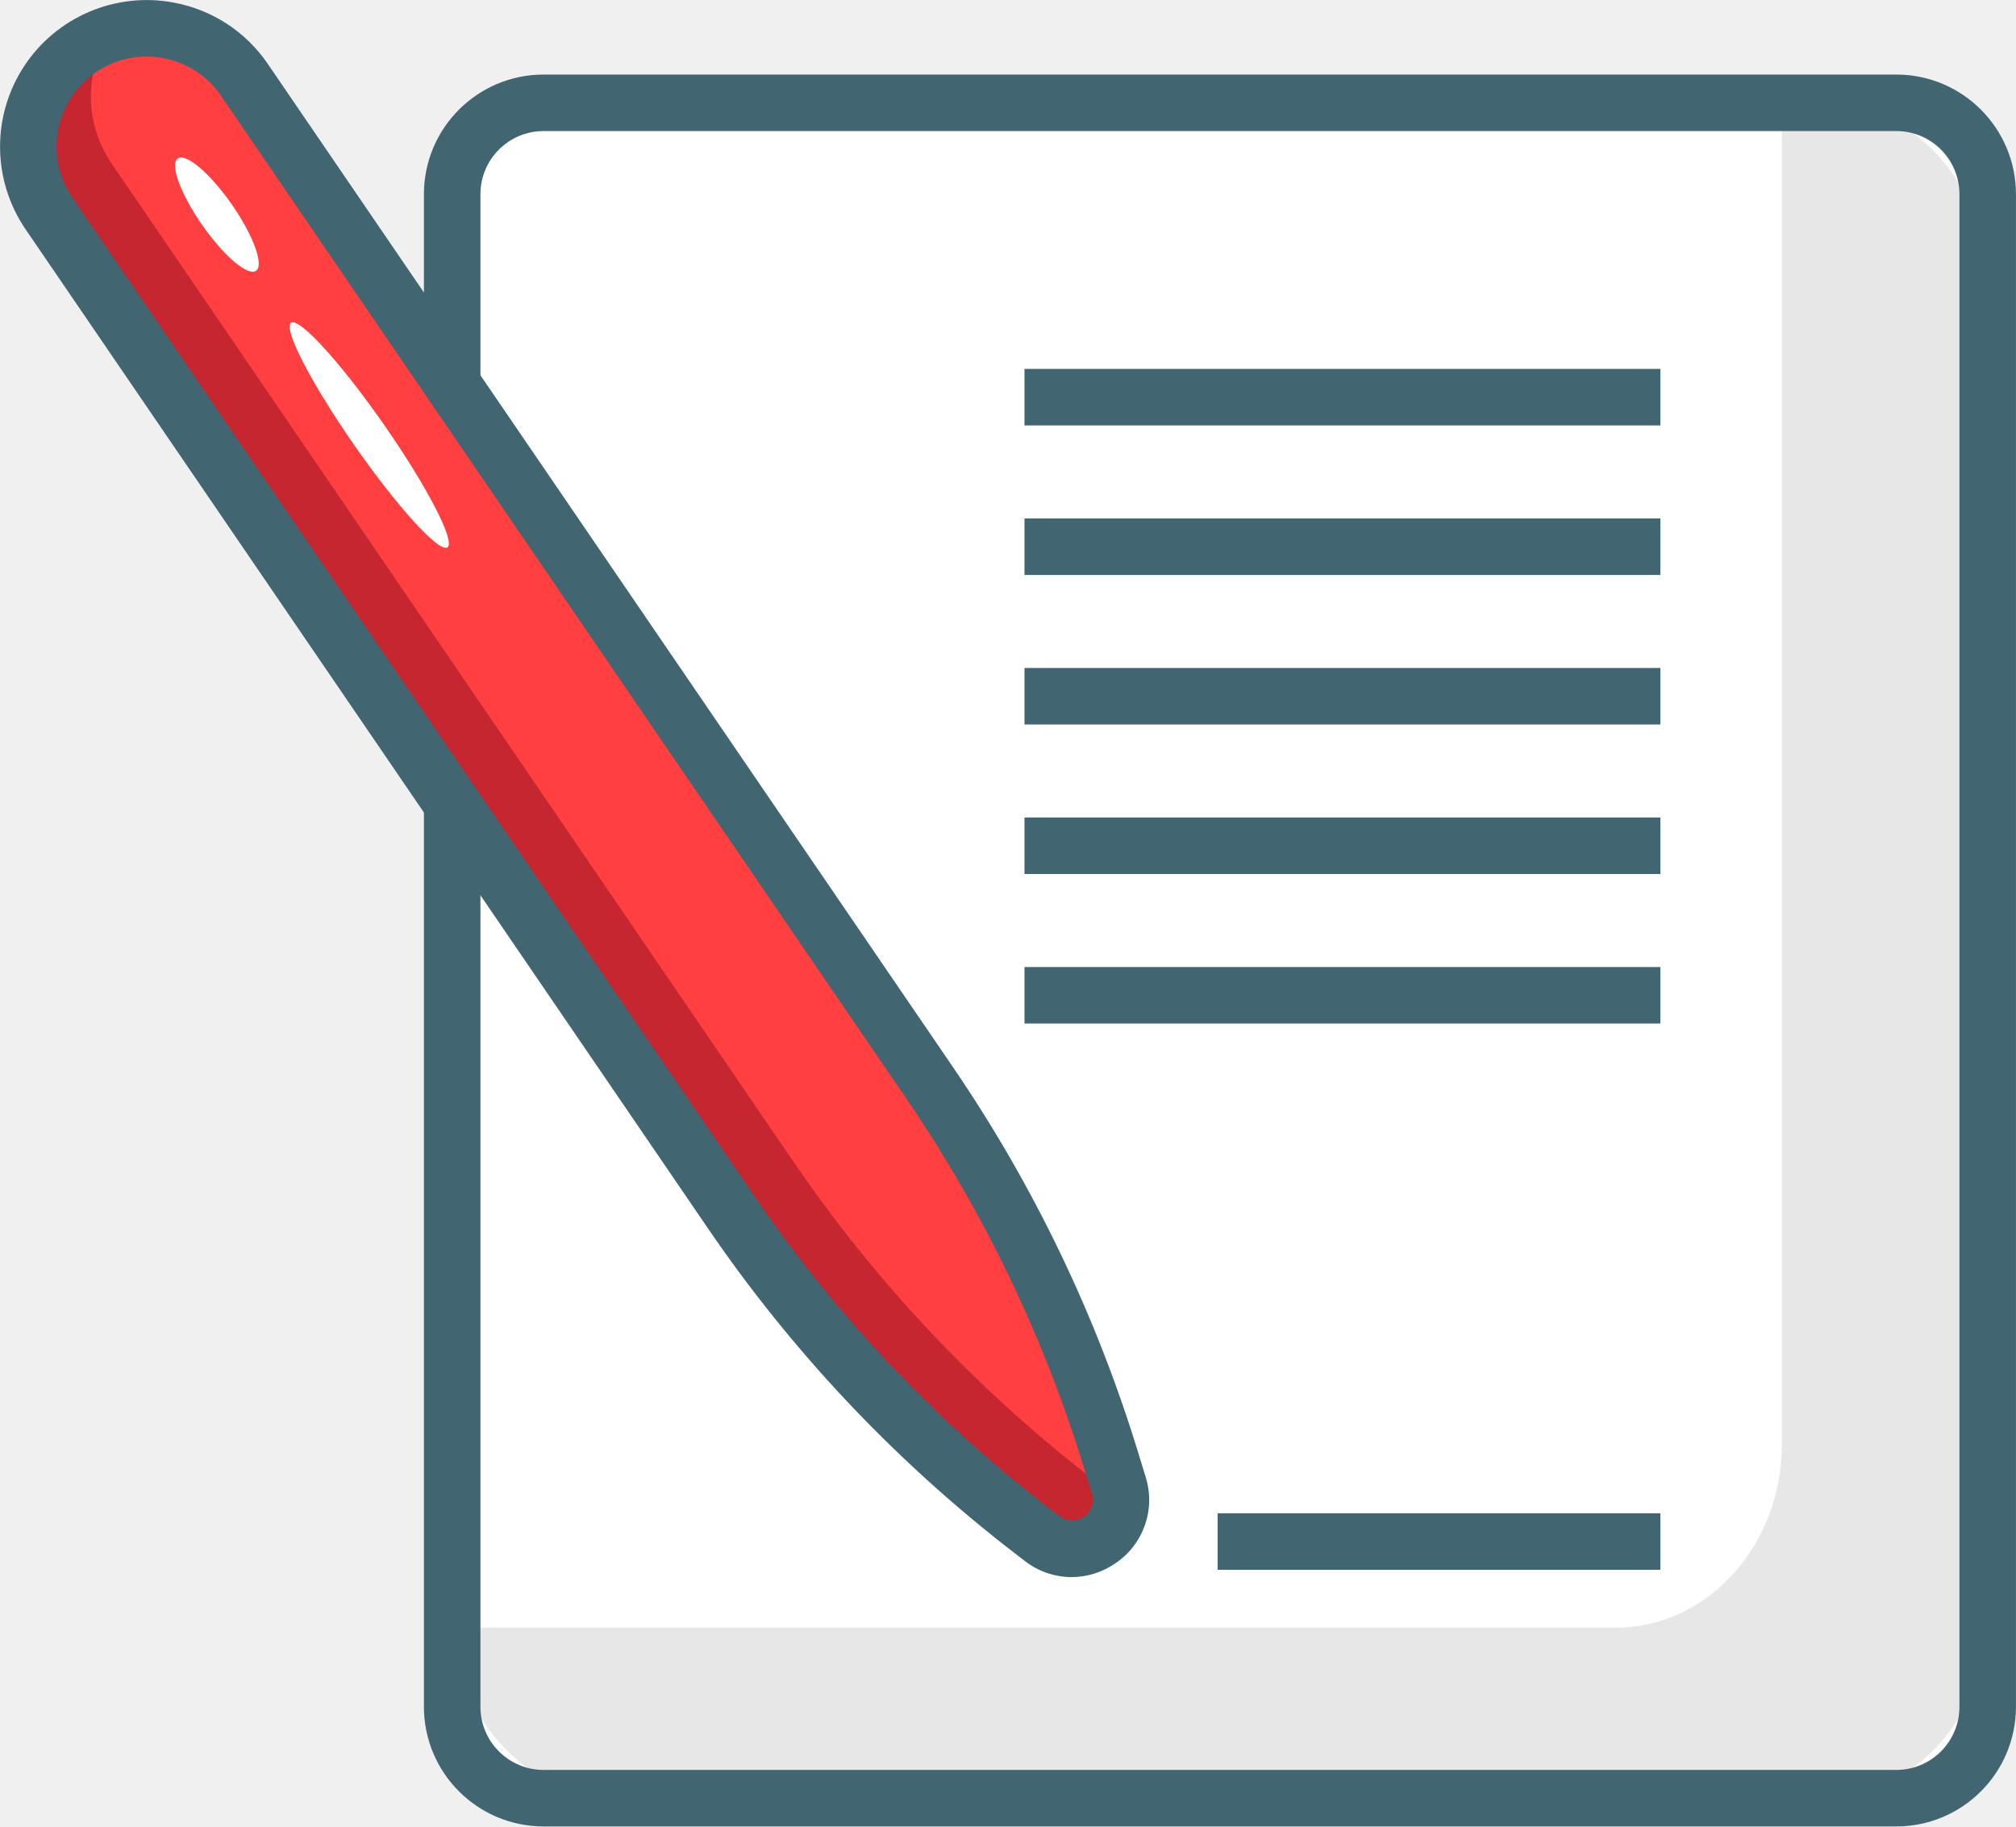
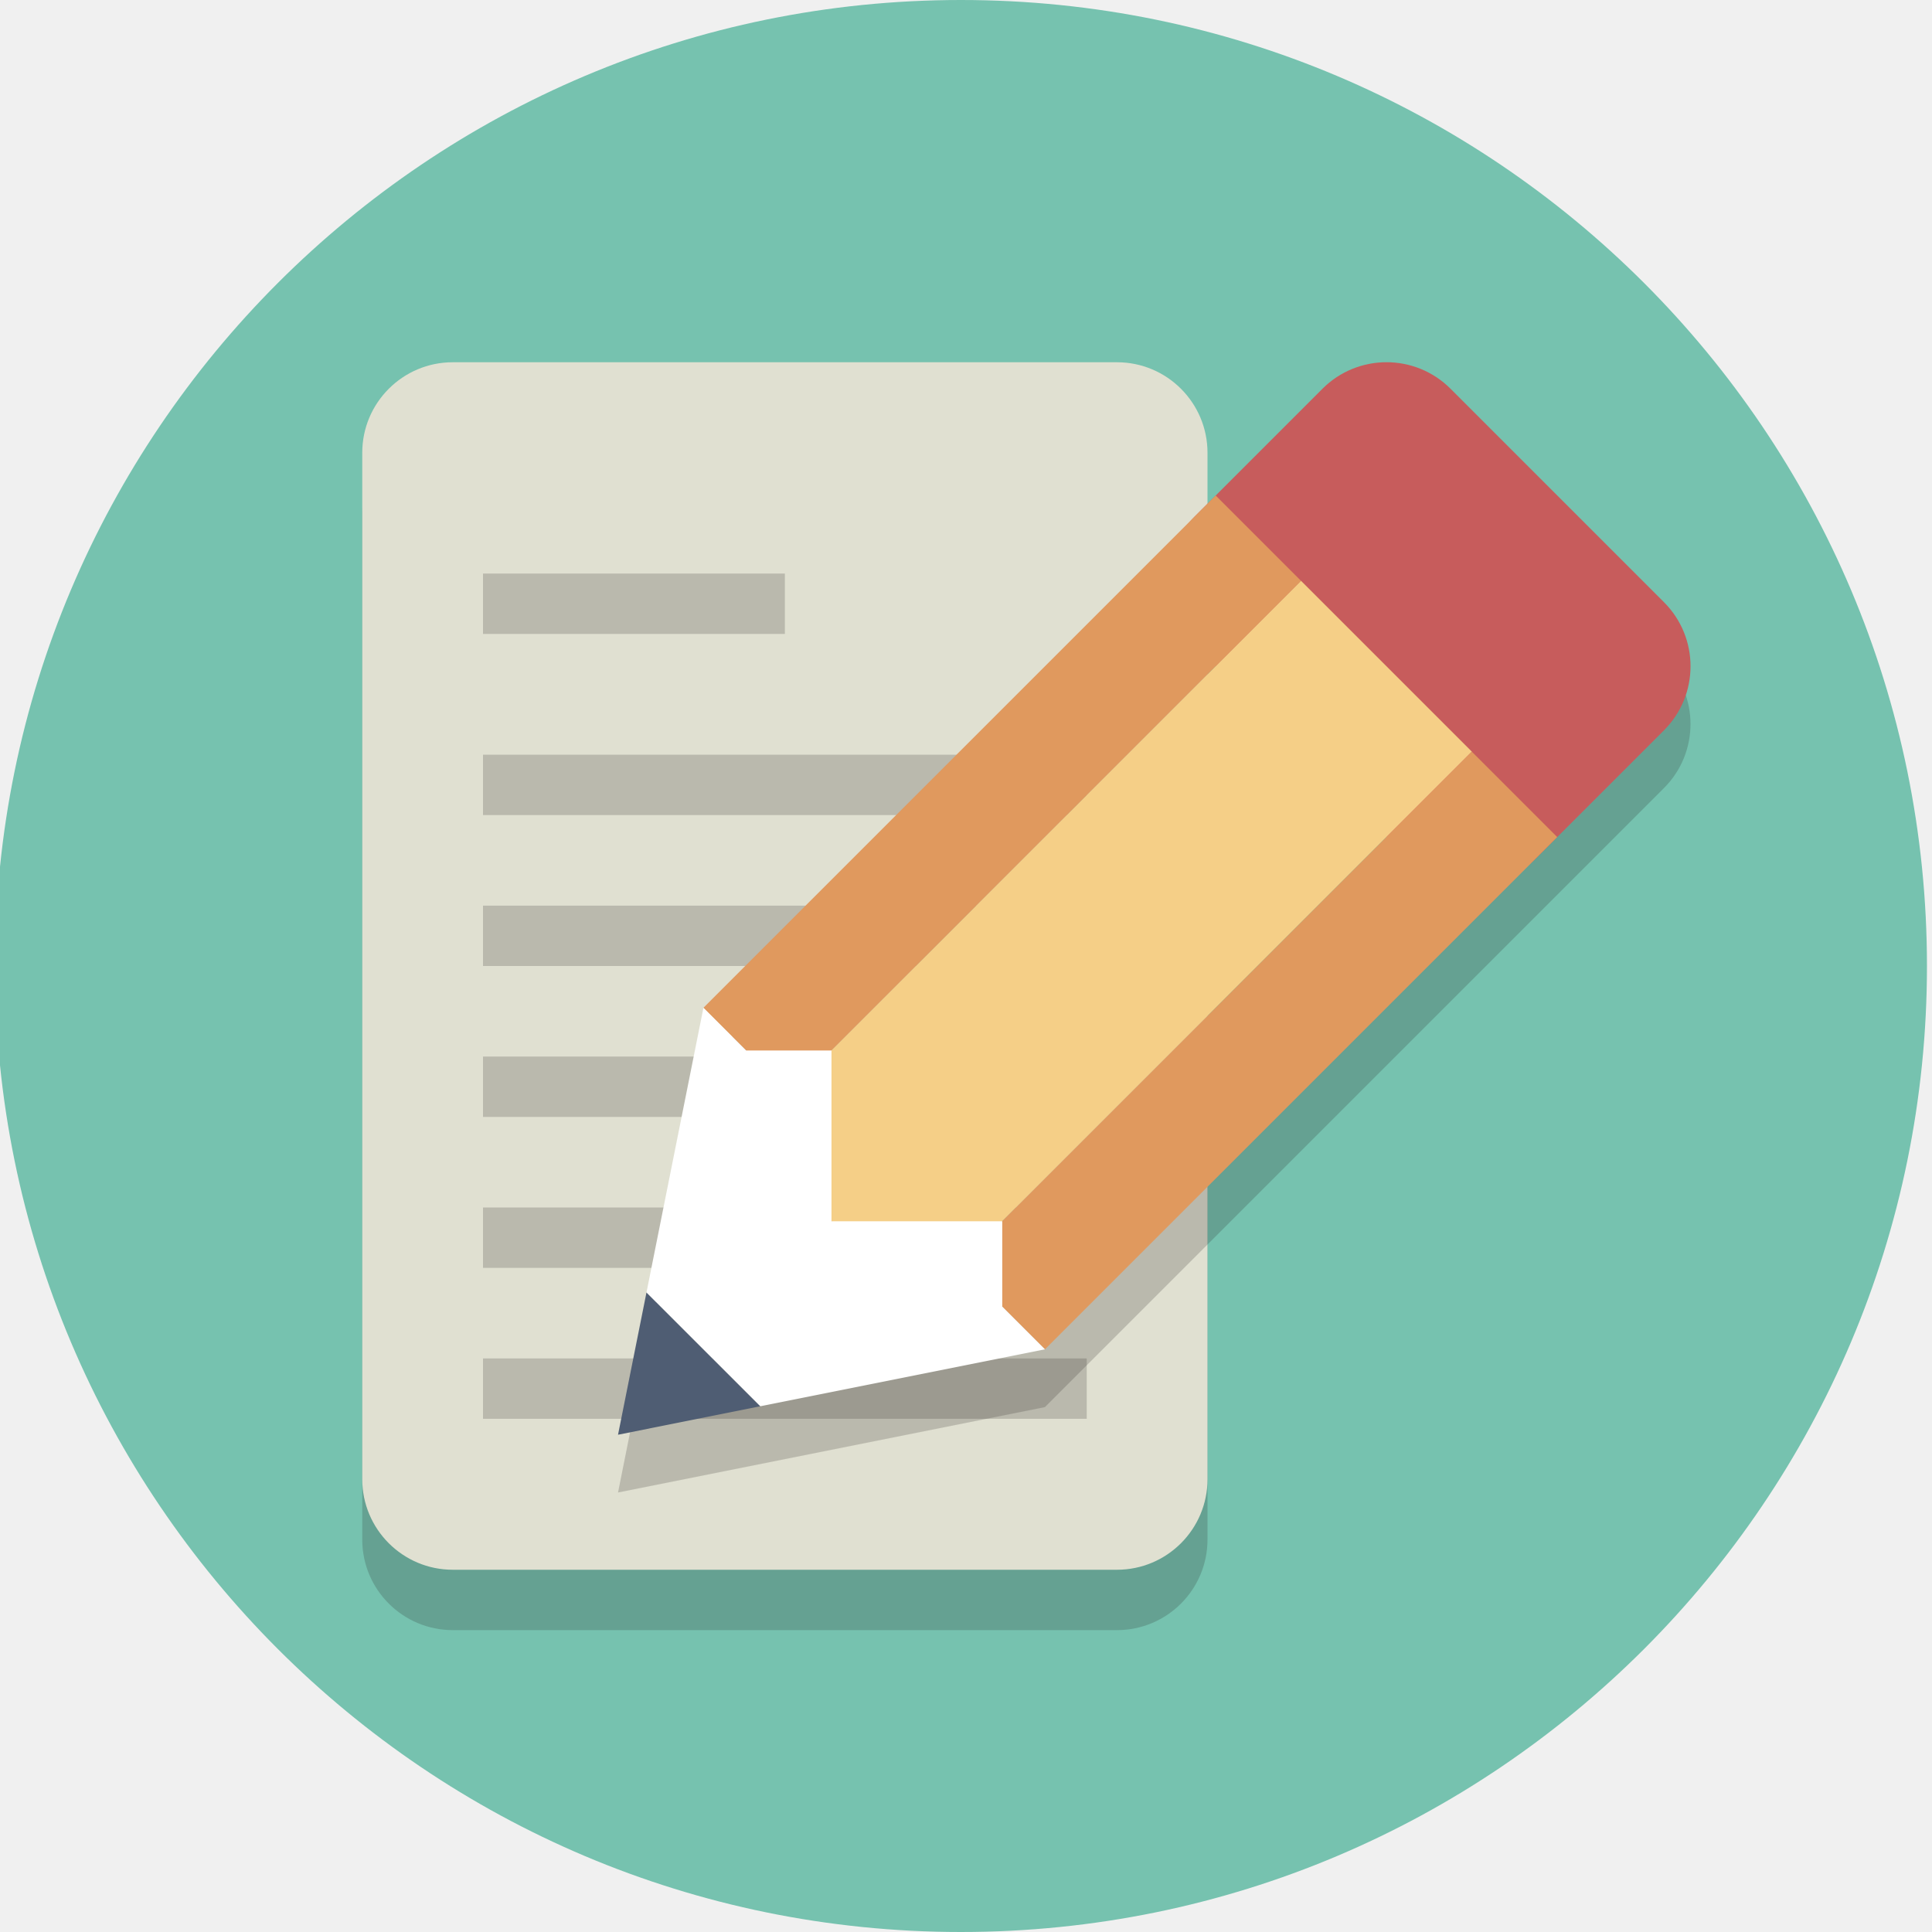
- <svg xmlns="http://www.w3.org/2000/svg" viewBox="0 0 428.01 387.83">
-   <defs>
-     <style>.cls-1{fill:#fff;}.cls-2{fill:#e7e7e7;}.cls-3{fill:#426572;}.cls-4{fill:#ff3f40;}.cls-5{fill:#c6262f;}</style>
-   </defs>
-   <g data-name="Layer 2" id="Layer_2">
-     <g data-name="Layer 1" id="Layer_1-2">
-       <rect class="cls-1" height="360" rx="19.39" ry="19.39" width="326" x="96.01" y="21.83" />
-       <path class="cls-2" d="M422,60.83v282c0,21.54-15.81,39-35.31,39H131.33c-18.65,0-33.93-16-35.2-36.2H343c19.51,0,35.31-17.46,35.31-39v-282c0-.95,0-1.87-.11-2.8h8.5C406.2,21.83,422,39.29,422,60.83Z" />
-       <path class="cls-3" d="M402.62,387.83H115.41A25.42,25.42,0,0,1,90,362.44V41.22a25.42,25.42,0,0,1,25.39-25.39H402.62A25.42,25.42,0,0,1,428,41.22V362.44A25.42,25.42,0,0,1,402.62,387.83Zm-287.21-360A13.41,13.41,0,0,0,102,41.22V362.44a13.41,13.41,0,0,0,13.39,13.39H402.62A13.41,13.41,0,0,0,416,362.44V41.22a13.41,13.41,0,0,0-13.39-13.39Z" />
-       <path class="cls-4" d="M16.77,9h0a25.13,25.13,0,0,1,34.92,6.58L197.11,228.49a295.88,295.88,0,0,1,38.52,80.06l1.71,5.58a10.41,10.41,0,0,1-16.42,11.1l-3.88-3a295.88,295.88,0,0,1-61.95-66.11L10.2,43.91A25.13,25.13,0,0,1,16.77,9Z" />
-       <path class="cls-5" d="M236.73,317.41a10.41,10.41,0,0,1-16.83,8.53l-3.88-3a295.81,295.81,0,0,1-62-66.11L9.16,44.62A25.14,25.14,0,0,1,23.89,6.05a25.12,25.12,0,0,0-.21,28.65l144.9,212.16a295.81,295.81,0,0,0,62,66.11l3.88,3A10.92,10.92,0,0,0,236.73,317.41Z" />
-       <ellipse class="cls-1" cx="78.39" cy="92.37" rx="3.83" ry="29.06" transform="translate(-38.73 61.39) rotate(-34.86)" />
-       <ellipse class="cls-1" cx="46.05" cy="45.57" rx="3.83" ry="14.53" transform="translate(-17.78 34.5) rotate(-34.86)" />
-       <path class="cls-3" d="M227.52,334.89a16.32,16.32,0,0,1-10.1-3.55l-3.88-3a301.53,301.53,0,0,1-63.2-67.45L5.43,48.69A31.13,31.13,0,0,1,36.9.55a30.93,30.93,0,0,1,19.94,13L202.25,226.49a301.6,301.6,0,0,1,39.31,81.68l1.71,5.59A16.19,16.19,0,0,1,236.73,332,16.41,16.41,0,0,1,227.52,334.89ZM31.09,12A19.13,19.13,0,0,0,15.34,41.92L160.25,254.09a289.54,289.54,0,0,0,60.69,64.77l3.88,3a4.41,4.41,0,0,0,7-4.7l-1.69-5.5a289.57,289.57,0,0,0-37.74-78.43L46.93,20.35a19,19,0,0,0-12.25-8A19.36,19.36,0,0,0,31.09,12Z" />
-       <rect class="cls-3" height="12" width="94" x="258.51" y="321.33" />
-       <rect class="cls-3" height="12" width="135" x="217.51" y="205.34" />
-       <rect class="cls-3" height="12" width="135" x="217.51" y="173.59" />
-       <rect class="cls-3" height="12" width="135" x="217.51" y="141.84" />
-       <rect class="cls-3" height="12" width="135" x="217.51" y="110.09" />
-       <rect class="cls-3" height="12" width="135" x="217.51" y="78.34" />
+ <svg xmlns="http://www.w3.org/2000/svg" enable-background="new 0 0 64 64" height="64px" version="1.1" viewBox="0 0 64 64" width="64px" xml:space="preserve">
+   <g id="Layer_1">
+     <g>
+       <circle cx="31.833" cy="32" fill="#76C2AF" r="32" />
+     </g>
+     <g>
+       <g>
+         <g opacity="0.2">
+           <path d="M28,23v-9H15c-1.657,0-3,1.343-3,3v34c0,1.657,1.343,3,3,3h22c1.657,0,3-1.343,3-3V26h-9      C29.343,26,28,24.657,28,23z" fill="#231F20" />
+         </g>
+         <g>
+           <path d="M37,12h-9H15c-1.657,0-3,1.343-3,3v25v9c0,1.657,1.343,3,3,3h9h13c1.657,0,3-1.343,3-3V24v-9      C40,13.343,38.657,12,37,12z" fill="#E0E0D1" />
+         </g>
+       </g>
+       <g opacity="0.2">
+         <rect fill="#231F20" height="2" width="10" x="16" y="19" />
+       </g>
+       <g opacity="0.2">
+         <rect fill="#231F20" height="2" width="20" x="16" y="35" />
+       </g>
+       <g opacity="0.2">
+         <rect fill="#231F20" height="2" width="20" x="16" y="30" />
+       </g>
+       <g opacity="0.2">
+         <rect fill="#231F20" height="2" width="20" x="16" y="25" />
+       </g>
+       <g opacity="0.2">
+         <rect fill="#231F20" height="2" width="20" x="16" y="40" />
+       </g>
+       <g opacity="0.2">
+         <rect fill="#231F20" height="2" width="20" x="16" y="45" />
+       </g>
+     </g>
+     <g opacity="0.2">
+       <path d="M55.121,21.864l-7.071-7.071c-1.172-1.172-3.071-1.172-4.243,0l-3.536,3.536l-0.707,0.707L23.302,35.299    l-1.886,9.428l-0.943,4.714l4.714-0.943l9.428-1.886l16.263-16.263l0.707-0.707l3.536-3.536    C56.293,24.935,56.293,23.036,55.121,21.864z" fill="#231F20" />
+     </g>
+     <g>
+       <path d="M50.879,28.435c-1.172,1.172-3.071,1.172-4.243,0l-7.071-7.071c-1.172-1.172-1.172-3.071,0-4.243    l4.243-4.243c1.172-1.172,3.071-1.172,4.243,0l7.071,7.071c1.172,1.172,1.172,3.071,0,4.243L50.879,28.435z" fill="#C75C5C" />
+     </g>
+     <g>
+       <rect fill="#E0995E" height="4" transform="matrix(0.7071 -0.7071 0.7071 0.7071 -8.8823 31.1838)" width="24" x="21.201" y="24.314" />
+     </g>
+     <g>
+       <rect fill="#F5CF87" height="8" transform="matrix(0.7071 -0.7071 0.7071 0.7071 -11.3467 35.1335)" width="26" x="23.737" y="27.263" />
+     </g>
+     <g>
+       <rect fill="#E0995E" height="4" transform="matrix(0.7071 -0.7071 0.7071 0.7071 -12.397 39.669)" width="24" x="29.686" y="32.799" />
+     </g>
+     <g>
+       <g>
+         <polygon fill="#4F5D73" points="20.473,47.527 25.187,46.584 21.416,42.813    " />
+       </g>
+       <g>
+         <polygon fill="#FFFFFF" points="23.302,33.385 21.416,42.813 25.187,46.584 34.615,44.698 33.201,43.284 33.201,40.456      27.544,40.456 27.544,34.799 24.716,34.799    " />
+       </g>
    </g>
  </g>
+   <g id="Layer_2" />
</svg>
